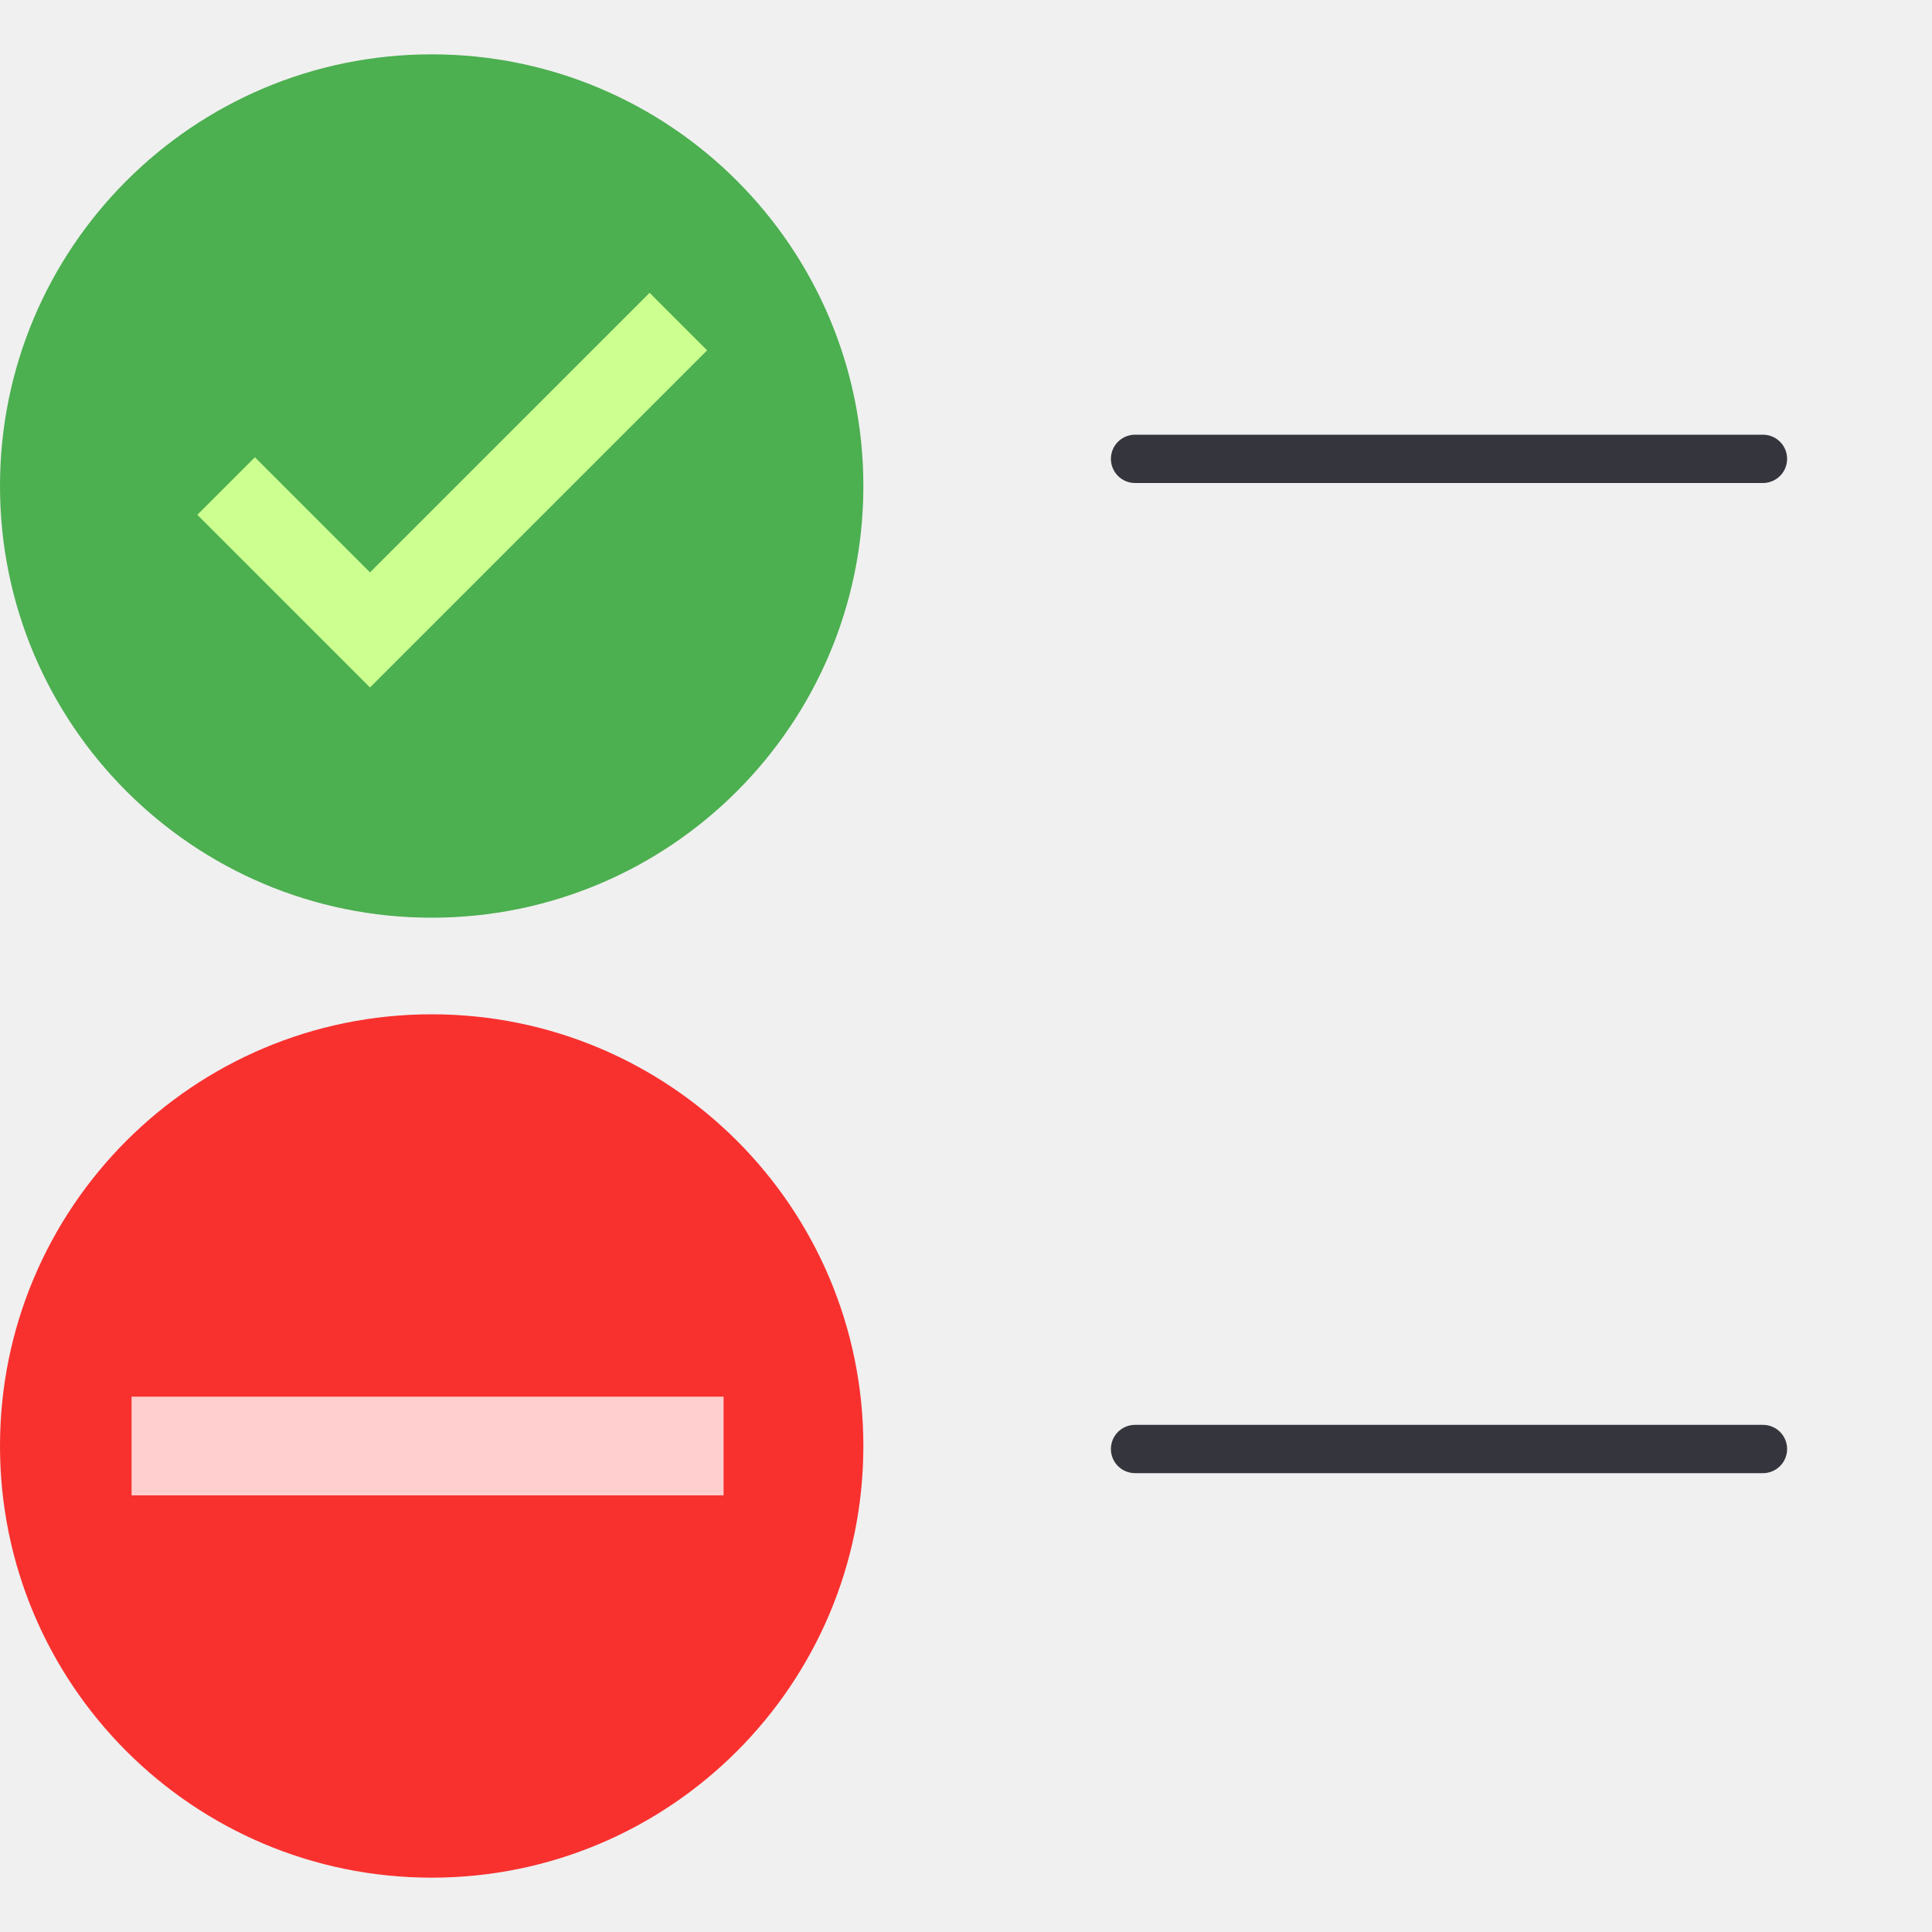
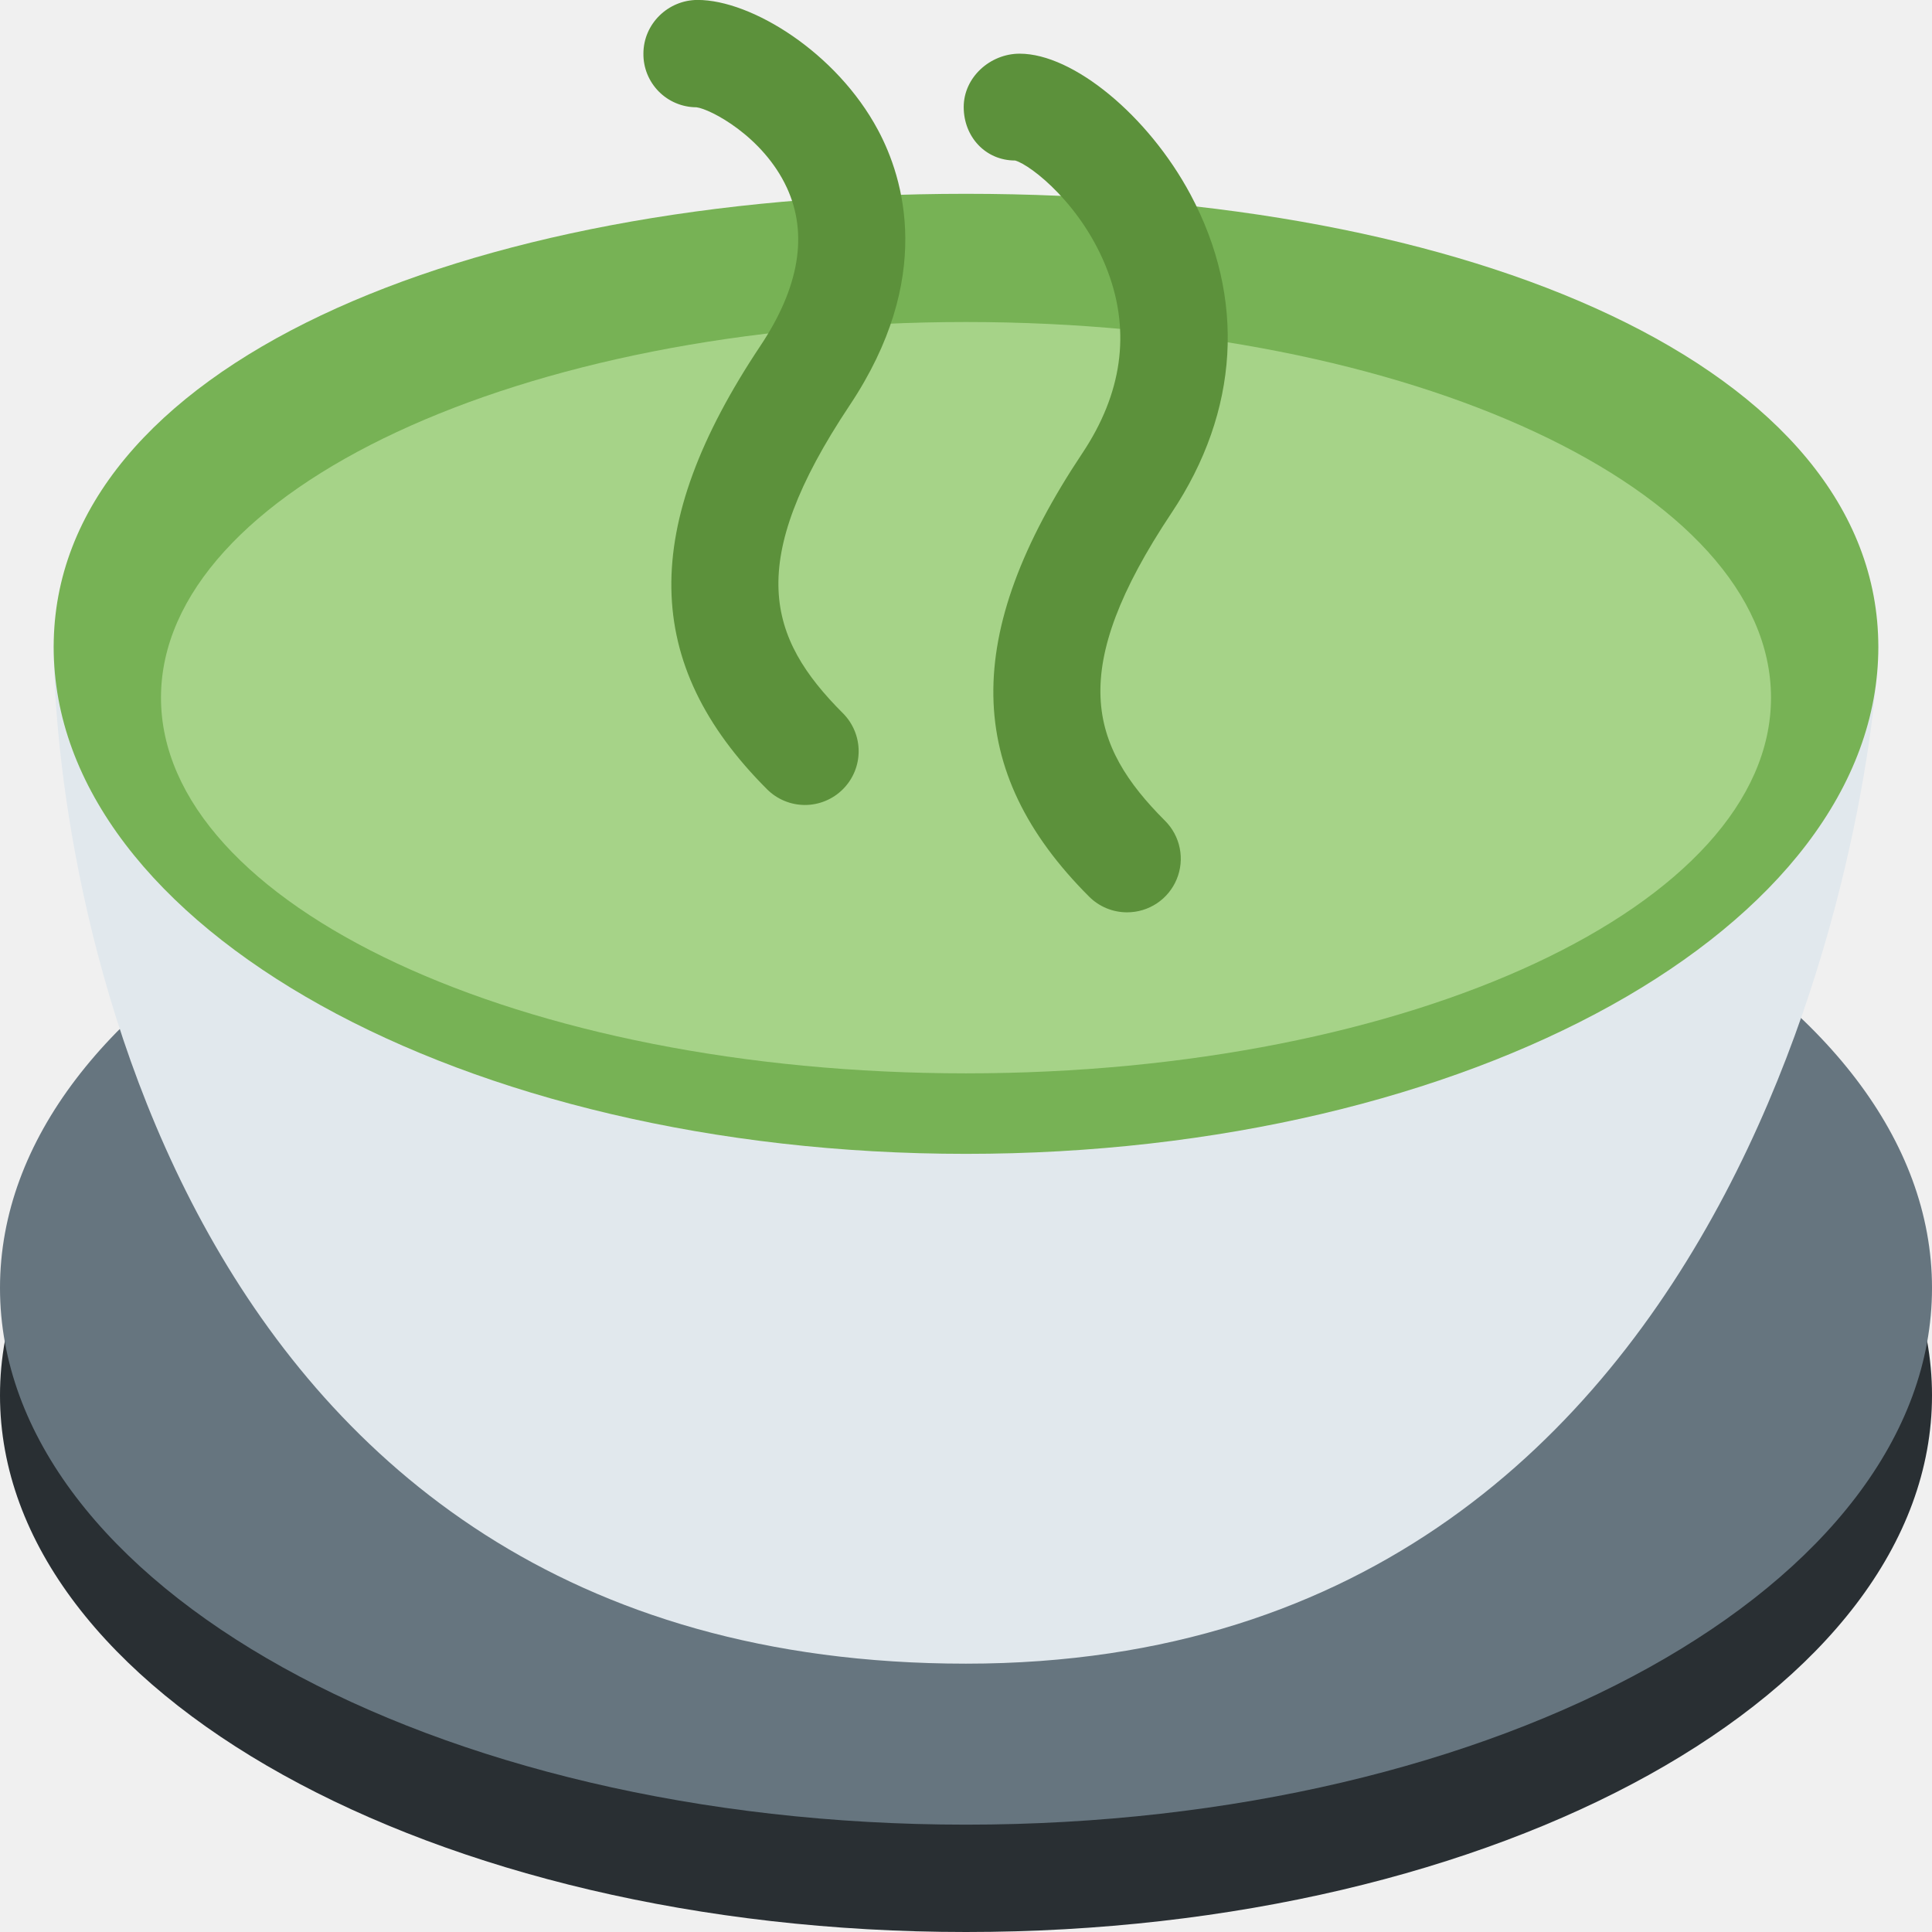
- <svg xmlns="http://www.w3.org/2000/svg" width="80" height="80" viewBox="0 0 80 80" fill="none">
-   <path d="M17.875 38C27.747 38 35.75 29.997 35.75 20.125C35.75 10.253 27.747 2.25 17.875 2.25C8.003 2.25 0 10.253 0 20.125C0 29.997 8.003 38 17.875 38Z" fill="#4CAF50" />
-   <path d="M26.898 12.124L15.321 23.7L10.555 18.933L8.171 21.317L15.321 28.467L29.281 14.507L26.898 12.124Z" fill="#CCFF90" />
-   <path d="M35.75 59.875C35.75 69.747 27.747 77.75 17.875 77.75C8.003 77.75 0 69.747 0 59.875C0 50.003 8.003 42 17.875 42C27.747 42 35.75 50.003 35.75 59.875Z" fill="#F8312F" />
-   <rect x="5.448" y="57.833" width="24.514" height="4.086" fill="#FFCFCF" />
-   <path d="M47 19H73" stroke="#35363D" stroke-width="2" stroke-linecap="round" />
-   <path d="M47 60H73" stroke="#35363D" stroke-width="2" stroke-linecap="round" />
+ <svg xmlns="http://www.w3.org/2000/svg" width="64" height="64" viewBox="0 0 64 64" fill="none">
+   <g clip-path="url(#clip0_4387_2182)">
+     <path d="M32 64C49.673 64 64 56.041 64 46.222C64 36.404 49.673 28.444 32 28.444C14.327 28.444 0 36.404 0 46.222C0 56.041 14.327 64 32 64Z" fill="#292F33" />
+     <path d="M32 60.444C49.673 60.444 64 52.485 64 42.666C64 32.848 49.673 24.889 32 24.889C14.327 24.889 0 32.848 0 42.666C0 52.485 14.327 60.444 32 60.444Z" fill="#66757F" />
+     <path d="M32 55.111C5.408 55.111 1.778 28.444 1.778 21.333H62.222C62.222 24.889 58.741 55.111 32 55.111Z" fill="#E1E8ED" />
+     <path d="M62.222 21.433C62.222 30.706 48.692 38.223 32 38.223C15.309 38.223 1.778 30.704 1.778 21.433C1.778 12.162 15.309 6.42 32 6.42C48.692 6.42 62.222 12.16 62.222 21.433Z" fill="#77B255" />
+     <path d="M32 35.556C46.727 35.556 58.667 29.984 58.667 23.111C58.667 16.239 46.727 10.667 32 10.667C17.272 10.667 5.333 16.239 5.333 23.111C5.333 29.984 17.272 35.556 32 35.556Z" fill="#A6D388" />
+     <path d="M37.333 30.222C36.862 30.222 36.41 30.035 36.077 29.701C31.922 25.547 31.852 21.017 35.854 15.013C37.168 13.042 37.454 11.02 36.704 9.01C35.885 6.812 34.148 5.461 33.627 5.317C32.644 5.317 31.924 4.53 31.924 3.546C31.924 2.563 32.797 1.778 33.778 1.778C35.55 1.778 38.036 3.827 39.437 6.444C41.275 9.881 41.054 13.625 38.812 16.985C35.326 22.215 36.091 24.686 38.59 27.186C38.84 27.434 39.011 27.751 39.08 28.096C39.15 28.442 39.115 28.8 38.98 29.125C38.845 29.451 38.617 29.729 38.324 29.924C38.03 30.119 37.686 30.223 37.333 30.222ZM26.667 26.666C26.195 26.666 25.743 26.479 25.41 26.146C21.255 21.991 21.186 17.461 25.188 11.458C26.48 9.518 26.775 7.754 26.066 6.218C25.276 4.51 23.522 3.607 23.072 3.554C22.84 3.553 22.609 3.507 22.395 3.417C22.18 3.328 21.986 3.196 21.822 3.031C21.659 2.866 21.53 2.67 21.442 2.454C21.355 2.239 21.311 2.008 21.314 1.776C21.314 0.794 22.128 -0.002 23.111 -0.002C24.884 -0.002 27.707 1.73 29.084 4.306C29.94 5.904 30.955 9.214 28.146 13.427C24.66 18.658 25.424 21.129 27.924 23.628C28.257 23.962 28.444 24.414 28.444 24.885C28.444 25.357 28.257 25.809 27.924 26.142C27.759 26.308 27.563 26.439 27.347 26.529C27.132 26.619 26.9 26.666 26.667 26.666Z" fill="#5C913B" />
+   </g>
+   <defs>
+     <clipPath id="clip0_4387_2182">
+       <rect width="64" height="64" fill="white" />
+     </clipPath>
+   </defs>
</svg>
